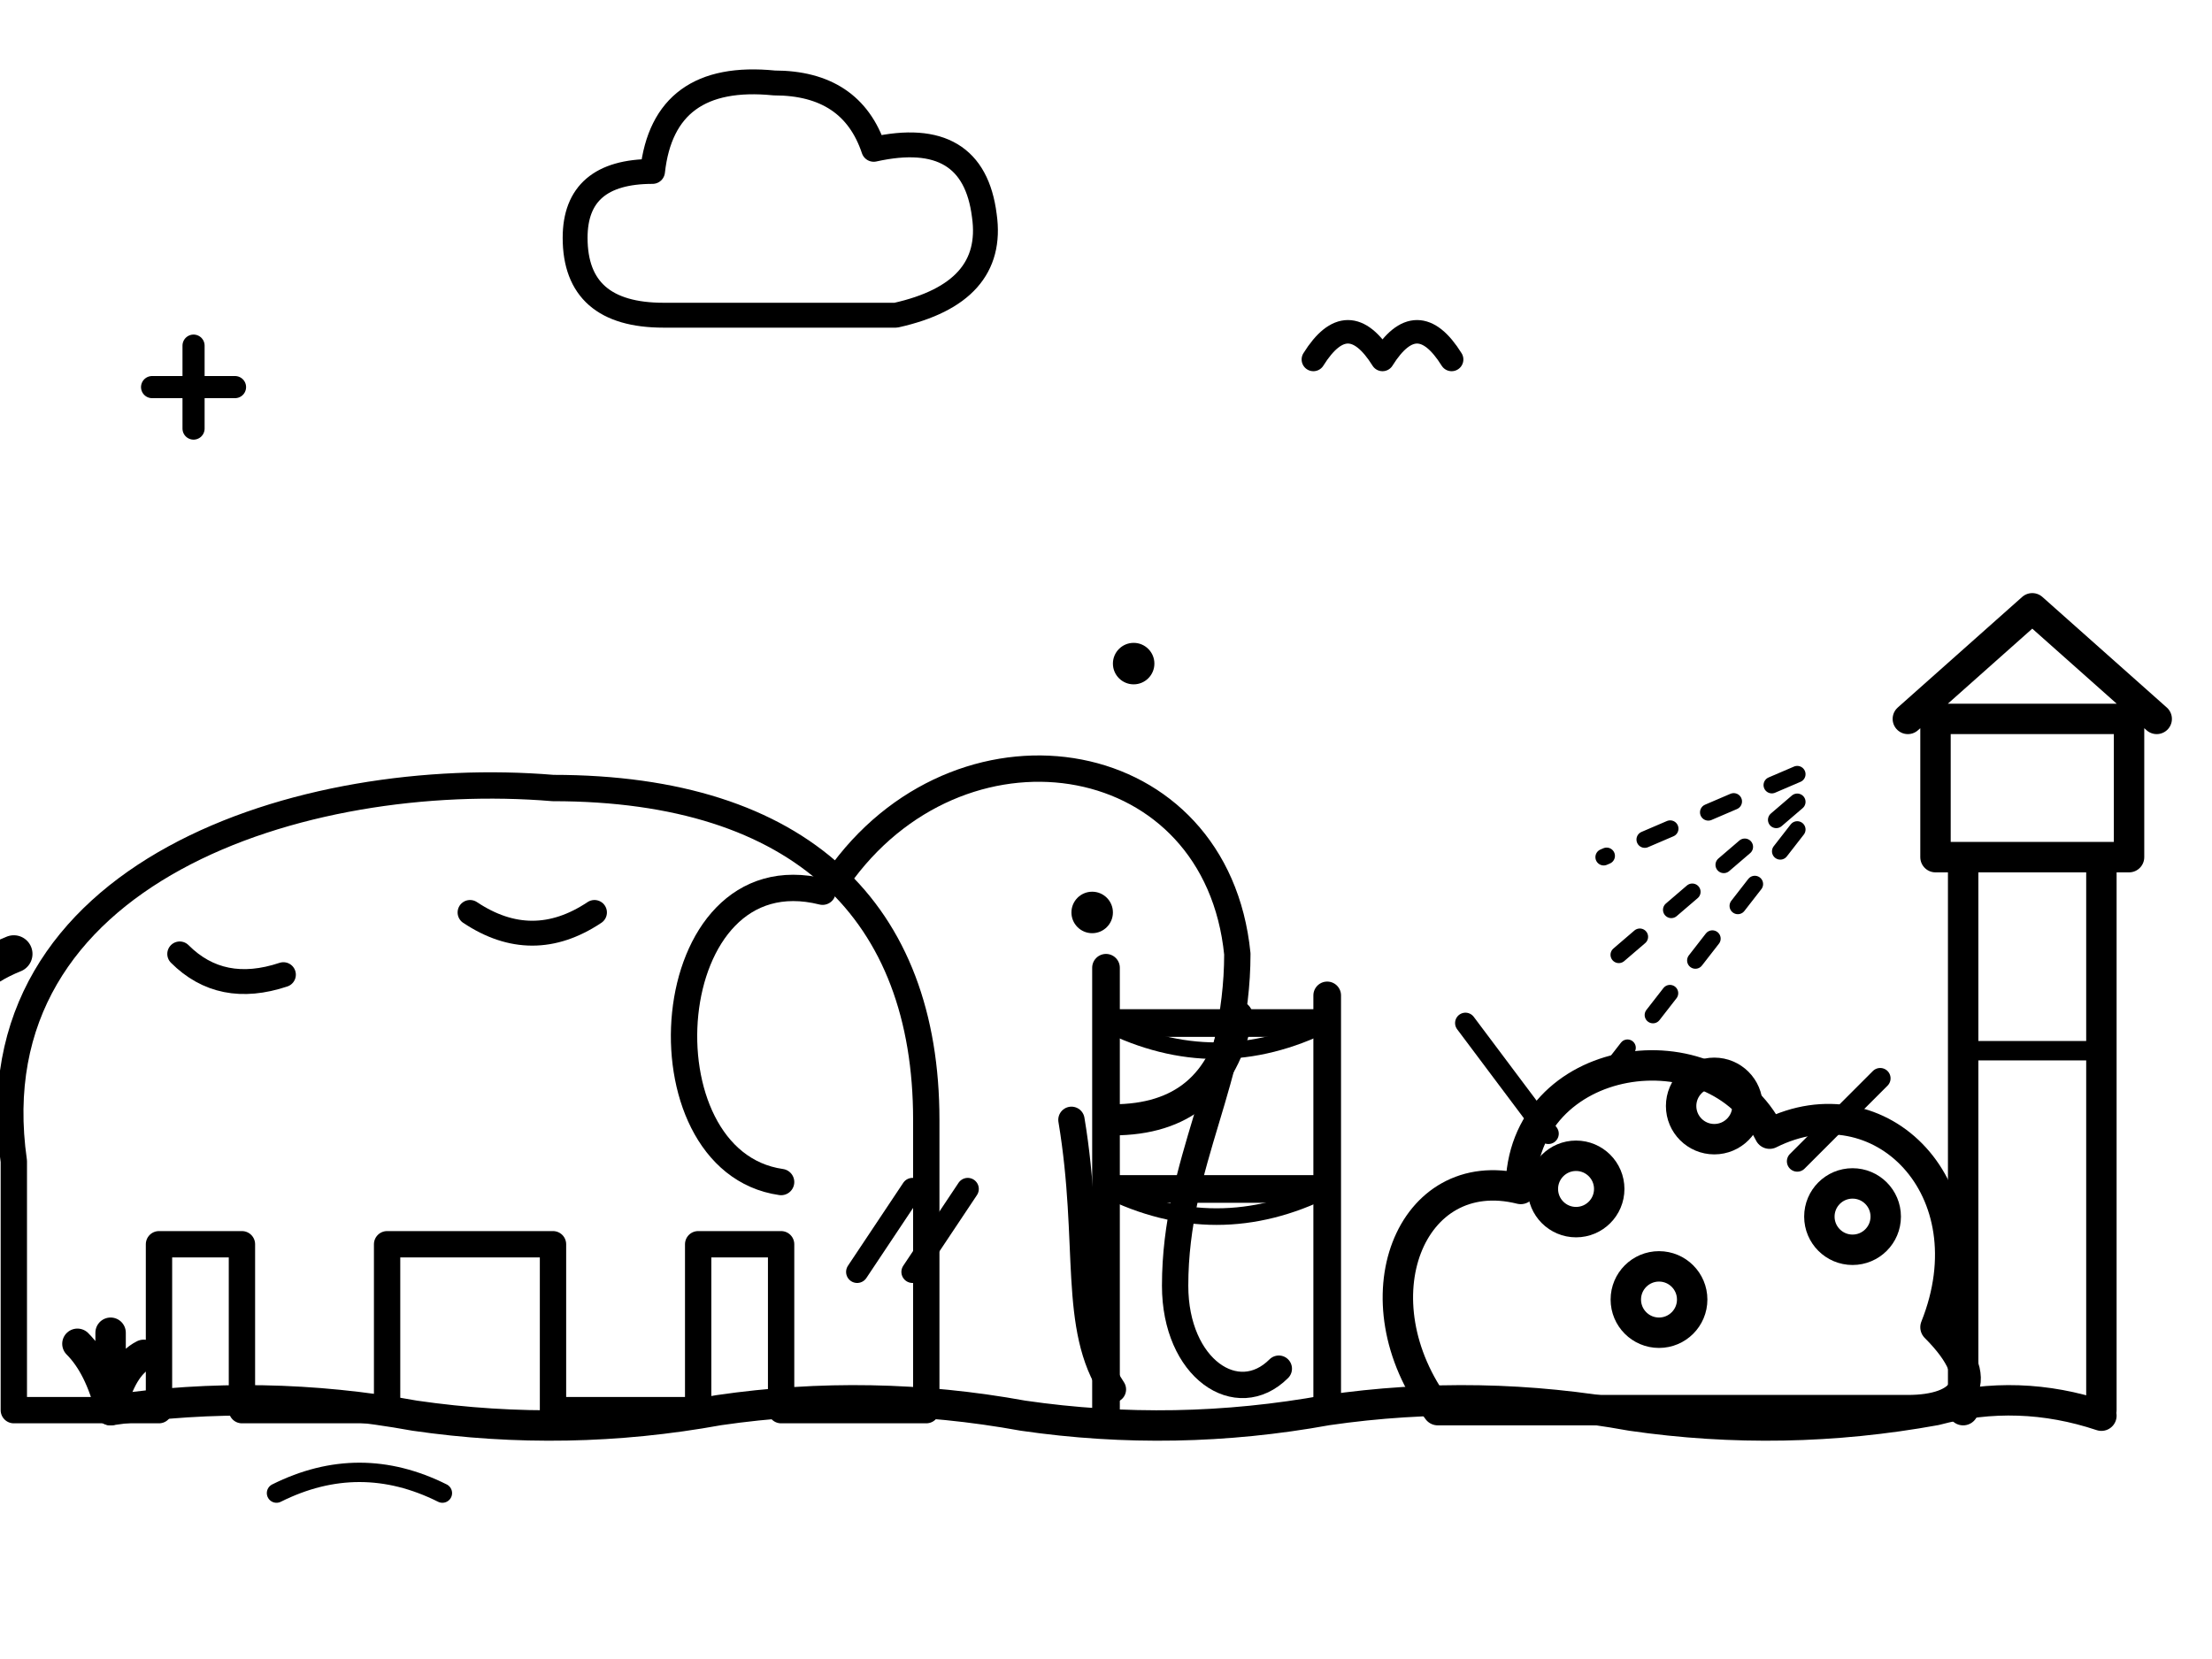
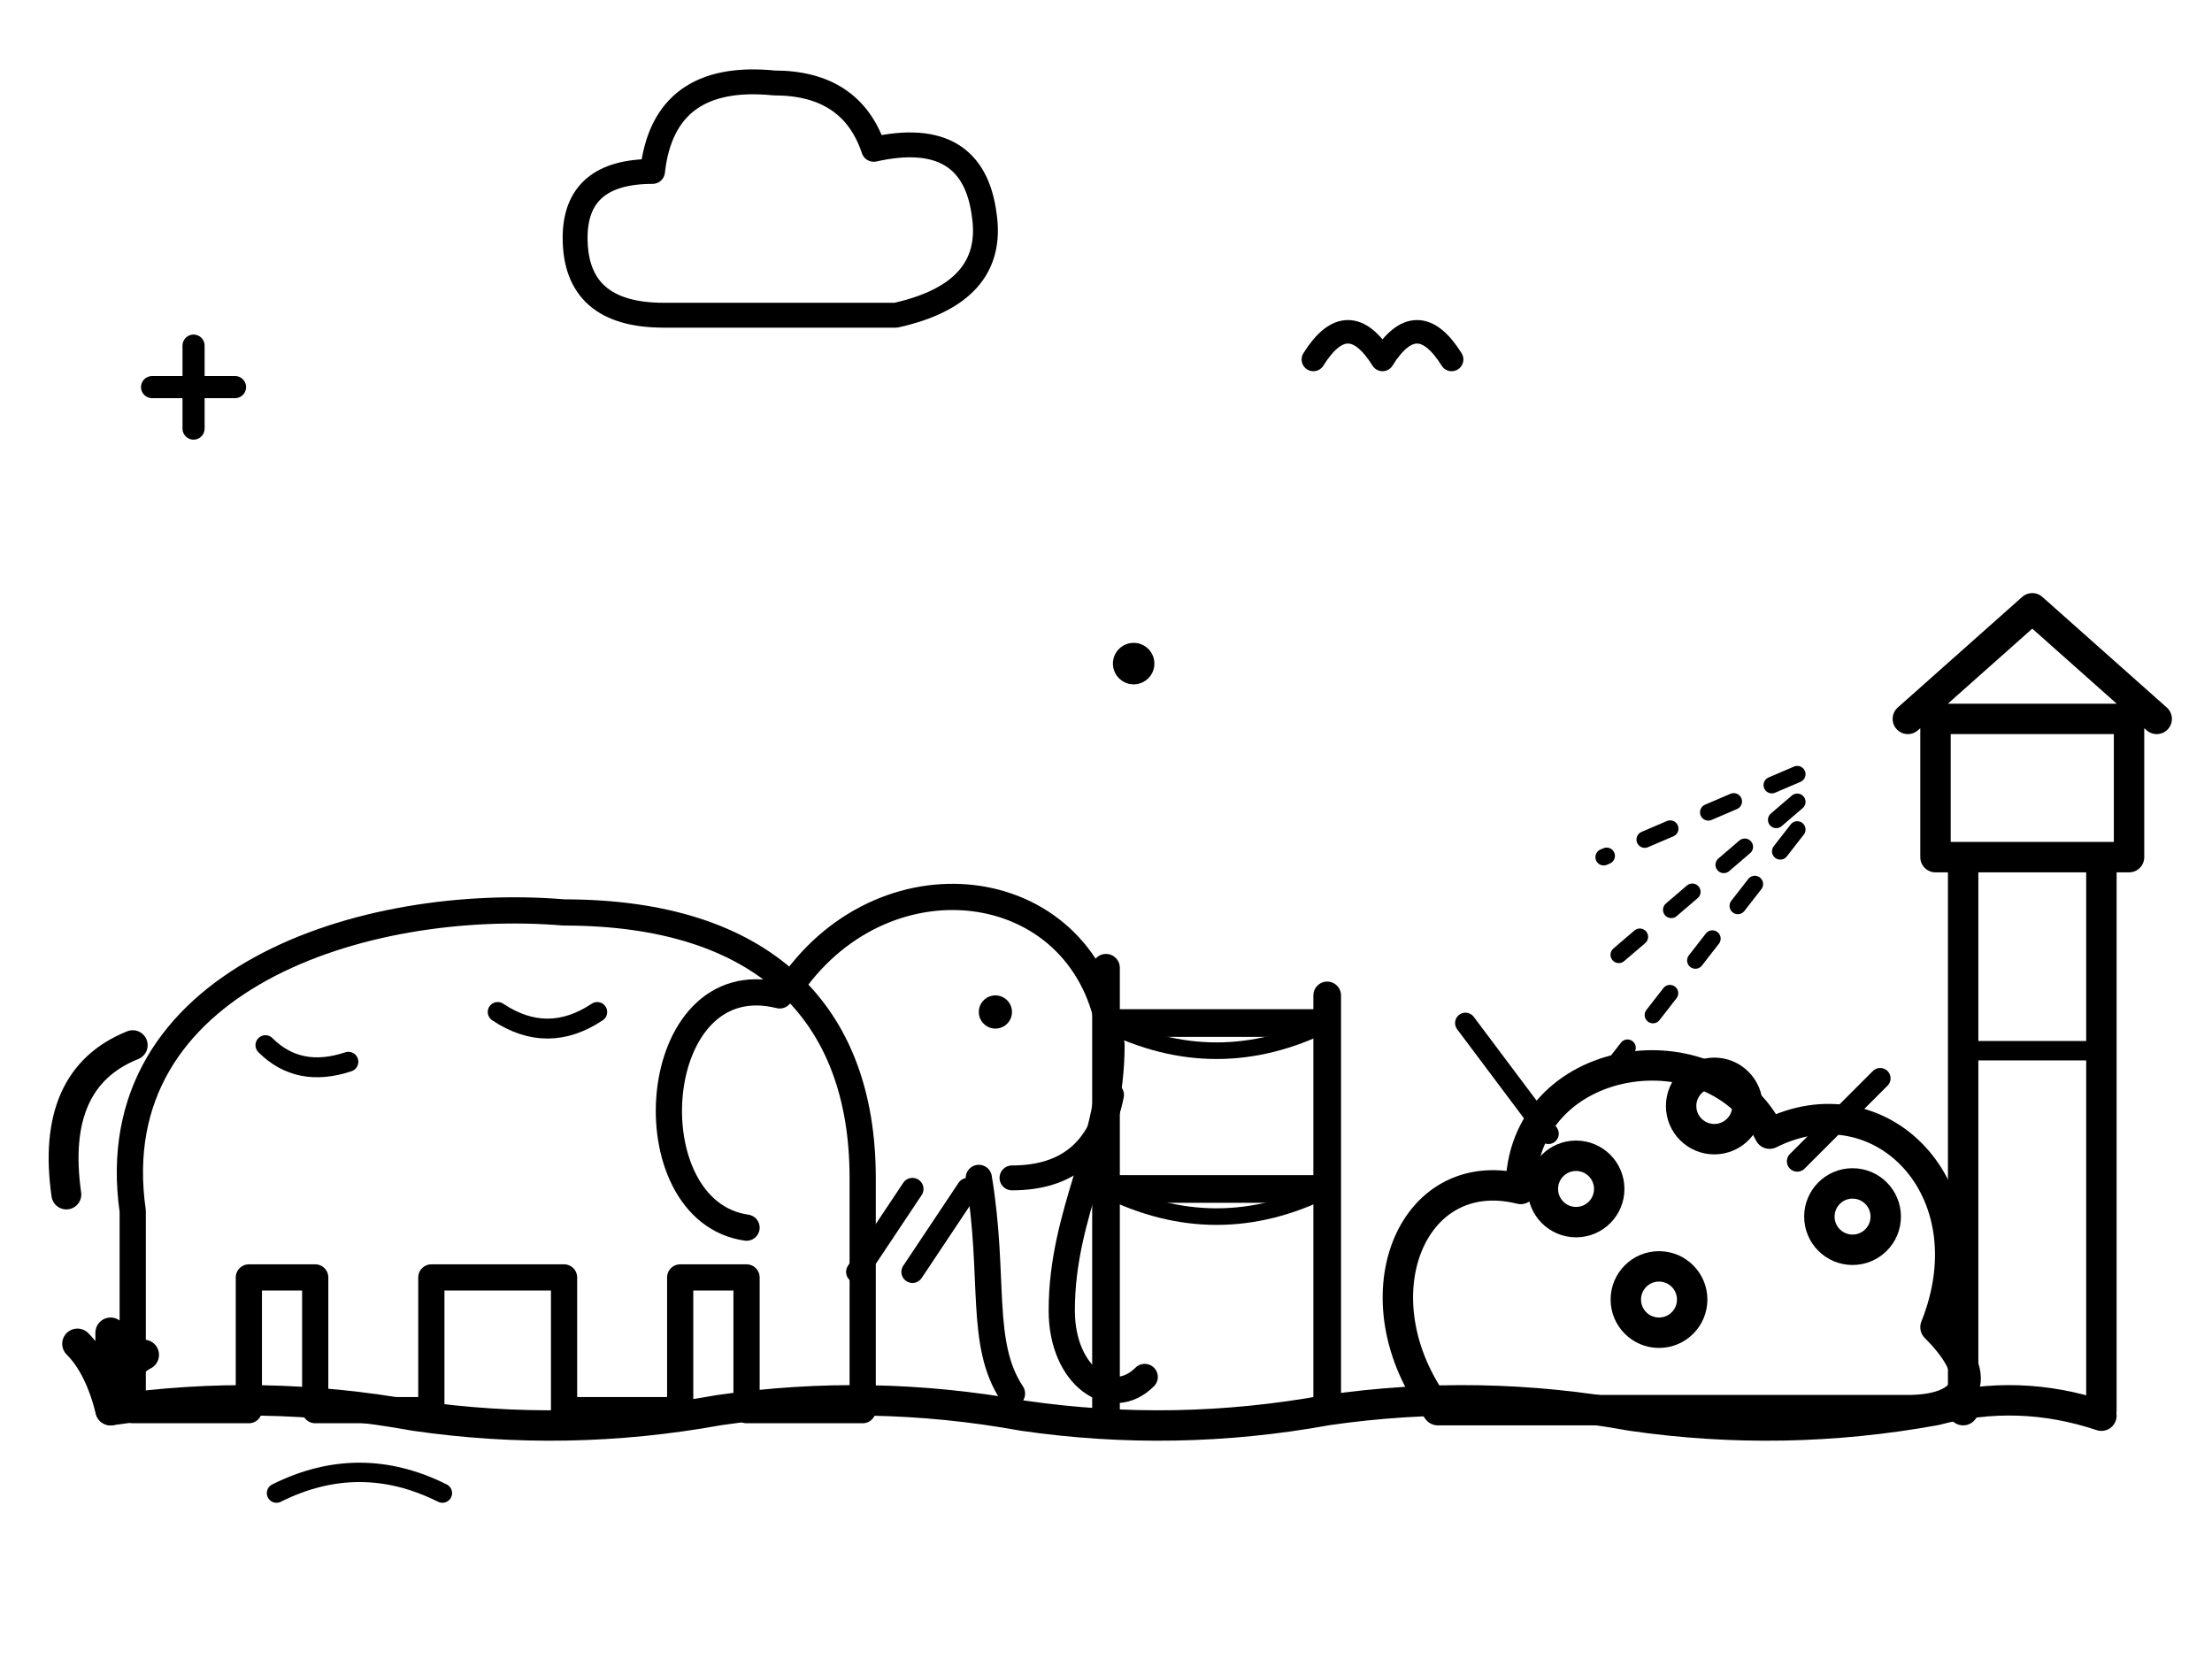
<svg xmlns="http://www.w3.org/2000/svg" viewBox="0 0 160 120" fill="none" stroke="#000" stroke-width="2.2" stroke-linecap="round" stroke-linejoin="round">
  <path d="M8 102q11 -1.6 22 0.4q11 1.6 22 -0.4q11 -1.6 22 0.4q11 1.6 22 -0.4q11 -1.6 22 0.4q11 1.6 22 -0.4q6 -1.6 12 0.4" />
-   <g transform="translate(34 102) scale(1.5 1.5)" stroke-width="1.27">
+   <g transform="translate(36 102) scale(1.2 1.2)" stroke-width="1.58">
    <path d="M-22-12C-24-26-8-31 4-30C16-30 22-24 22-14V0H15V-8H11V0H4V-8H-4V0H-11V-8H-15V0H-22Z" />
    <path d="M18-26C24-34 36-32 37-22C37-16 34-12 34-6C34-2 37 0 39-2" />
    <path d="M29-14C30-8 29-4 31-1" />
    <path d="M17-25C9-27 8-12 15-11" />
    <circle cx="30" cy="-24" r="1" fill="#000" stroke="none" />
    <path d="M31-14q5 0 6-5" stroke-width="1.5" />
    <path d="M-22-22q-5 2-4 9" stroke-width="1.8" />
    <path d="M-14-22q2 2 5 1M0-24q3 2 6 0" stroke-width="1.2" />
  </g>
  <path d="M80 102V70M96 102V72M80 74h16M80 86h16" stroke-width="2" />
  <path d="M80 74q8 4 16 0M80 86q8 4 16 0" stroke-width="1.2" />
  <path d="M62 92l4-6M66 92l4-6" stroke-width="1.6" />
  <path d="M104 102c-6-8-2-18 6-16c0-10 14-12 18-4c8-4 16 4 12 14c4 4 2 6-2 6z" />
  <circle cx="114" cy="86" r="2.4" />
  <circle cx="124" cy="80" r="2.4" />
  <circle cx="134" cy="88" r="2.4" />
  <circle cx="120" cy="94" r="2.4" />
  <path d="M106 74l6 8M136 78l-6 6" stroke-width="1.5" />
  <path d="M142 102V62M152 102V62M140 62h14v-10h-14zM138 52l9-8l9 8" />
  <path d="M142 76h10" stroke-width="1.4" />
  <path d="M130 56l-14 6M130 58l-14 12M130 60l-14 18" stroke-width="1.2" stroke-dasharray="2 3" />
  <g transform="translate(60 18) scale(0.8 0.8)" stroke-width="2.25">
    <path d="M-15 6q-8 0-8-7q0-6 7-6q1-9 11-8q7 0 9 6q9-2 10 6q1 7-8 9z" />
  </g>
  <path d="M95 26q2.5 -4 5 0q2.5 -4 5 0" stroke-width="1.7" />
  <path d="M11 28h6M14 25v6" stroke-width="1.6" />
  <circle cx="82" cy="48" r="1.5" fill="#000" stroke="none" />
  <path d="M8 102q-0.8 -3.2 -2.4 -4.8M8 102v-5.6M8 102q0.8 -3.2 2.4 -4" />
  <path d="M20 108q6-3 12 0" stroke-width="1.4" />
</svg>
